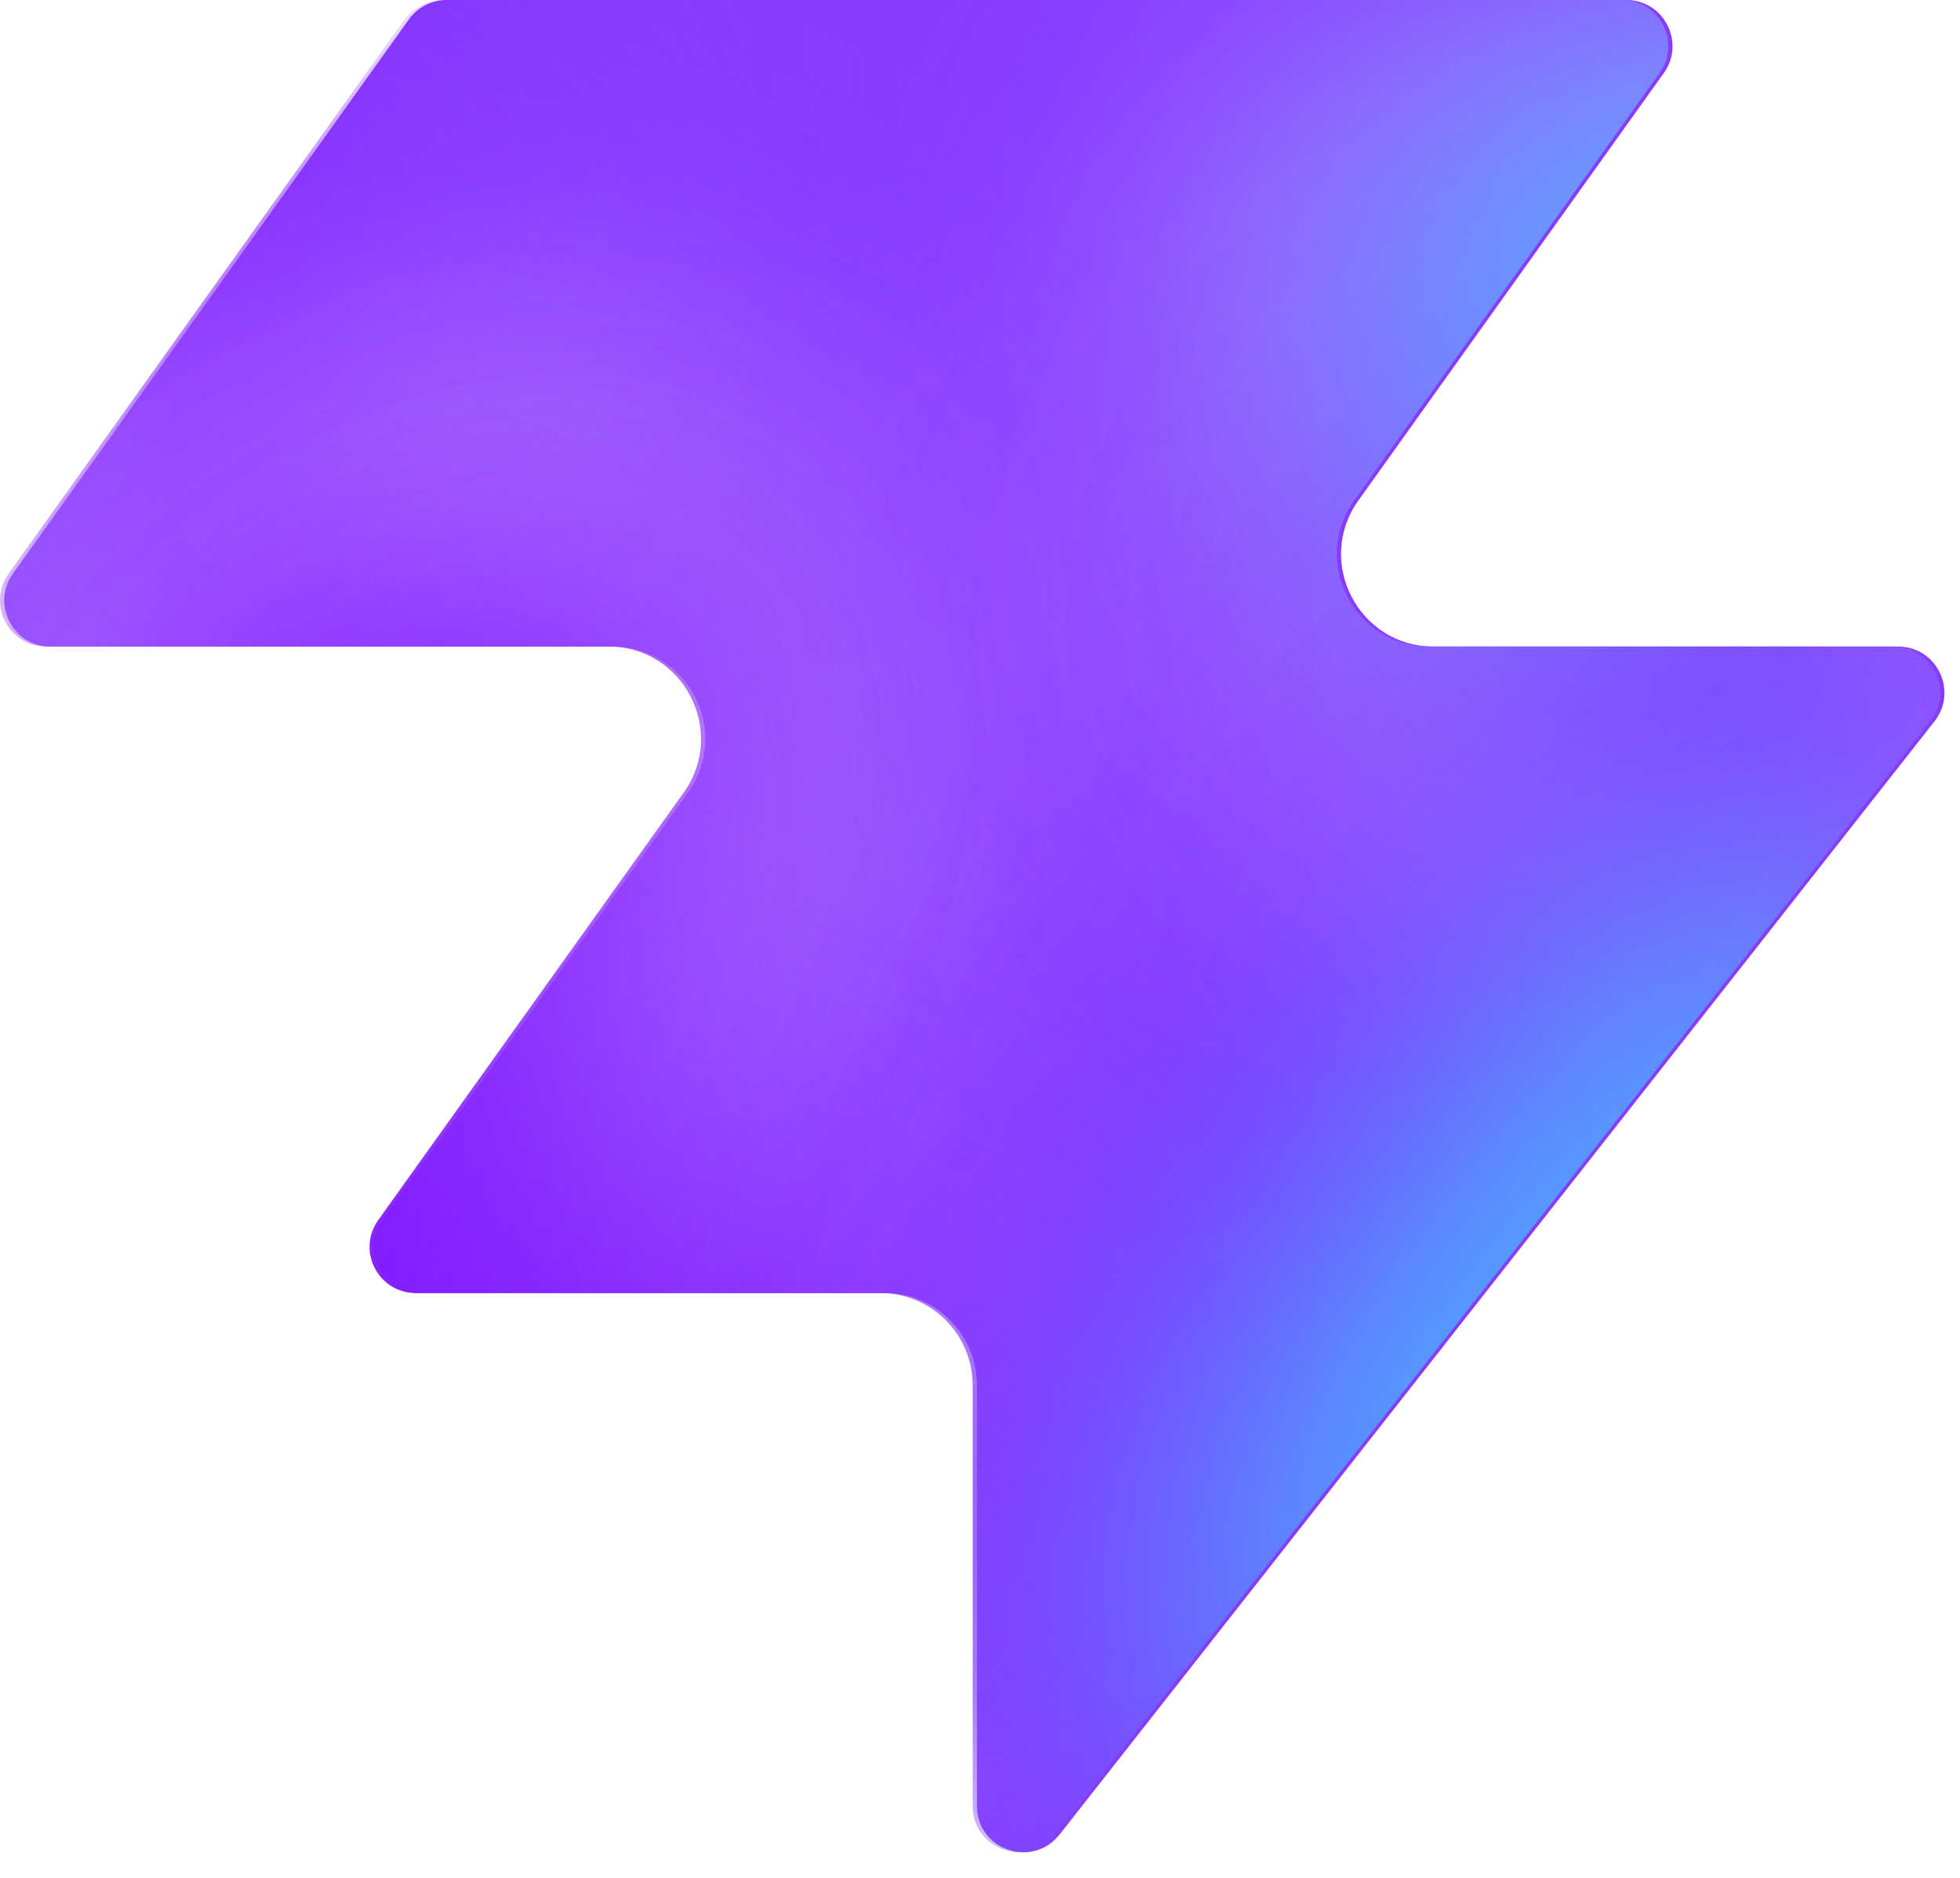
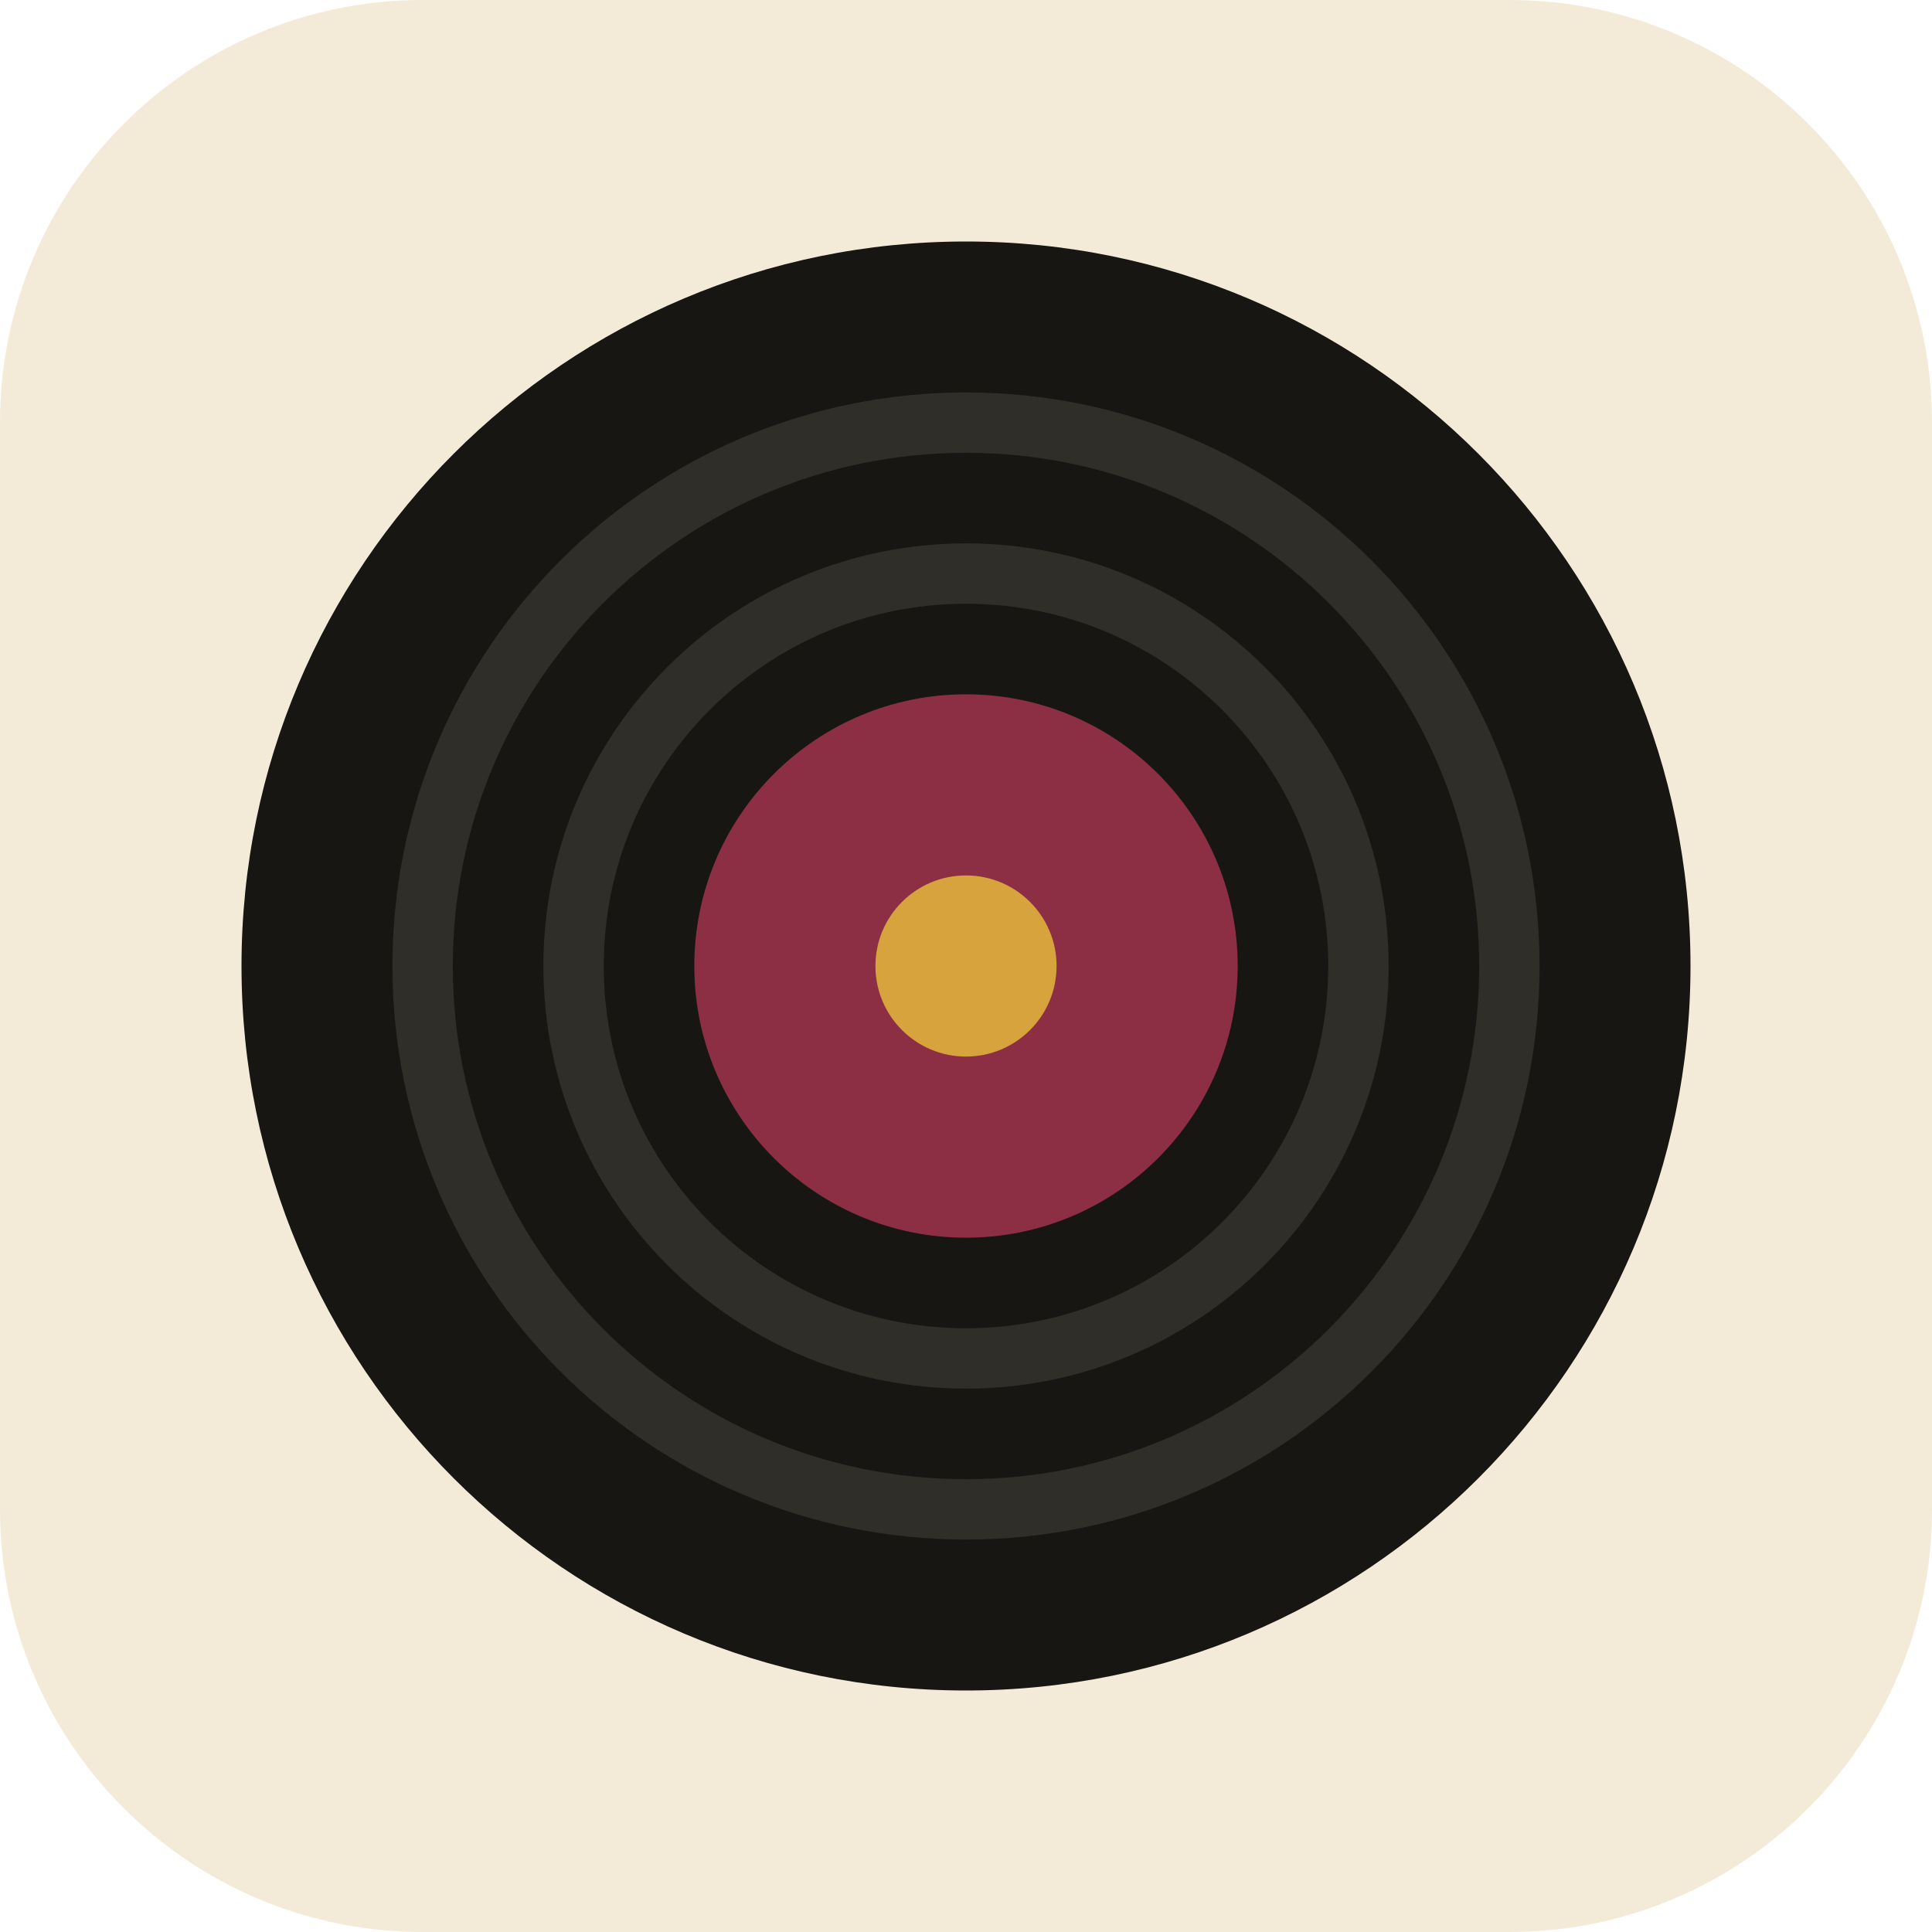
- <svg xmlns="http://www.w3.org/2000/svg" width="48" height="46" fill="none" viewBox="0 0 48 46">
-   <path fill="#863bff" d="M25.946 44.938c-.664.845-2.021.375-2.021-.698V33.937a2.26 2.26 0 0 0-2.262-2.262H10.287c-.92 0-1.456-1.04-.92-1.788l7.48-10.471c1.07-1.497 0-3.578-1.842-3.578H1.237c-.92 0-1.456-1.04-.92-1.788L10.013.474c.214-.297.556-.474.92-.474h28.894c.92 0 1.456 1.04.92 1.788l-7.48 10.471c-1.07 1.498 0 3.579 1.842 3.579h11.377c.943 0 1.473 1.088.89 1.83L25.947 44.94z" style="fill:#863bff;fill:color(display-p3 .525 .23 1);fill-opacity:1" />
-   <mask id="a" width="48" height="46" x="0" y="0" maskUnits="userSpaceOnUse" style="mask-type:alpha">
-     <path fill="#000" d="M25.842 44.938c-.664.844-2.021.375-2.021-.698V33.937a2.26 2.26 0 0 0-2.262-2.262H10.183c-.92 0-1.456-1.04-.92-1.788l7.48-10.471c1.07-1.498 0-3.579-1.842-3.579H1.133c-.92 0-1.456-1.04-.92-1.787L9.91.473c.214-.297.556-.474.92-.474h28.894c.92 0 1.456 1.04.92 1.788l-7.48 10.471c-1.07 1.498 0 3.578 1.842 3.578h11.377c.943 0 1.473 1.088.89 1.832L25.843 44.94z" style="fill:#000;fill-opacity:1" />
-   </mask>
-   <g mask="url(#a)">
-     <g filter="url(#b)">
-       <ellipse cx="5.508" cy="14.704" fill="#ede6ff" rx="5.508" ry="14.704" style="fill:#ede6ff;fill:color(display-p3 .927 .903 1);fill-opacity:1" transform="matrix(.00324 1 1 -.00324 -4.47 31.516)" />
-     </g>
-     <g filter="url(#c)">
-       <ellipse cx="10.399" cy="29.851" fill="#ede6ff" rx="10.399" ry="29.851" style="fill:#ede6ff;fill:color(display-p3 .927 .903 1);fill-opacity:1" transform="matrix(.00324 1 1 -.00324 -39.328 7.883)" />
-     </g>
-     <g filter="url(#d)">
-       <ellipse cx="5.508" cy="30.487" fill="#7e14ff" rx="5.508" ry="30.487" style="fill:#7e14ff;fill:color(display-p3 .492 .077 1);fill-opacity:1" transform="rotate(89.814 -25.913 -14.639)scale(1 -1)" />
-     </g>
-     <g filter="url(#e)">
-       <ellipse cx="5.508" cy="30.599" fill="#7e14ff" rx="5.508" ry="30.599" style="fill:#7e14ff;fill:color(display-p3 .492 .077 1);fill-opacity:1" transform="rotate(89.814 -32.644 -3.334)scale(1 -1)" />
-     </g>
-     <g filter="url(#f)">
-       <ellipse cx="5.508" cy="30.599" fill="#7e14ff" rx="5.508" ry="30.599" style="fill:#7e14ff;fill:color(display-p3 .492 .077 1);fill-opacity:1" transform="matrix(.00324 1 1 -.00324 -34.34 30.47)" />
-     </g>
-     <g filter="url(#g)">
-       <ellipse cx="14.072" cy="22.078" fill="#ede6ff" rx="14.072" ry="22.078" style="fill:#ede6ff;fill:color(display-p3 .927 .903 1);fill-opacity:1" transform="rotate(93.35 24.506 48.493)scale(-1 1)" />
-     </g>
-     <g filter="url(#h)">
-       <ellipse cx="3.47" cy="21.501" fill="#7e14ff" rx="3.47" ry="21.501" style="fill:#7e14ff;fill:color(display-p3 .492 .077 1);fill-opacity:1" transform="rotate(89.009 28.708 47.59)scale(-1 1)" />
-     </g>
-     <g filter="url(#i)">
-       <ellipse cx="3.47" cy="21.501" fill="#7e14ff" rx="3.47" ry="21.501" style="fill:#7e14ff;fill:color(display-p3 .492 .077 1);fill-opacity:1" transform="rotate(89.009 28.708 47.59)scale(-1 1)" />
-     </g>
-     <g filter="url(#j)">
-       <ellipse cx=".387" cy="8.972" fill="#7e14ff" rx="4.407" ry="29.108" style="fill:#7e14ff;fill:color(display-p3 .492 .077 1);fill-opacity:1" transform="rotate(39.51 .387 8.972)" />
-     </g>
-     <g filter="url(#k)">
-       <ellipse cx="47.523" cy="-6.092" fill="#7e14ff" rx="4.407" ry="29.108" style="fill:#7e14ff;fill:color(display-p3 .492 .077 1);fill-opacity:1" transform="rotate(37.892 47.523 -6.092)" />
-     </g>
-     <g filter="url(#l)">
-       <ellipse cx="41.412" cy="6.333" fill="#47bfff" rx="5.971" ry="9.665" style="fill:#47bfff;fill:color(display-p3 .28 .748 1);fill-opacity:1" transform="rotate(37.892 41.412 6.333)" />
-     </g>
-     <g filter="url(#m)">
-       <ellipse cx="-1.879" cy="38.332" fill="#7e14ff" rx="4.407" ry="29.108" style="fill:#7e14ff;fill:color(display-p3 .492 .077 1);fill-opacity:1" transform="rotate(37.892 -1.88 38.332)" />
-     </g>
-     <g filter="url(#n)">
-       <ellipse cx="-1.879" cy="38.332" fill="#7e14ff" rx="4.407" ry="29.108" style="fill:#7e14ff;fill:color(display-p3 .492 .077 1);fill-opacity:1" transform="rotate(37.892 -1.88 38.332)" />
-     </g>
-     <g filter="url(#o)">
-       <ellipse cx="35.651" cy="29.907" fill="#7e14ff" rx="4.407" ry="29.108" style="fill:#7e14ff;fill:color(display-p3 .492 .077 1);fill-opacity:1" transform="rotate(37.892 35.651 29.907)" />
-     </g>
-     <g filter="url(#p)">
-       <ellipse cx="38.418" cy="32.4" fill="#47bfff" rx="5.971" ry="15.297" style="fill:#47bfff;fill:color(display-p3 .28 .748 1);fill-opacity:1" transform="rotate(37.892 38.418 32.4)" />
-     </g>
-   </g>
-   <defs>
-     <filter id="b" width="60.045" height="41.654" x="-19.77" y="16.149" color-interpolation-filters="sRGB" filterUnits="userSpaceOnUse">
-       <feFlood flood-opacity="0" result="BackgroundImageFix" />
-       <feBlend in="SourceGraphic" in2="BackgroundImageFix" result="shape" />
-       <feGaussianBlur result="effect1_foregroundBlur_2002_17158" stdDeviation="7.659" />
-     </filter>
-     <filter id="c" width="90.34" height="51.437" x="-54.613" y="-7.533" color-interpolation-filters="sRGB" filterUnits="userSpaceOnUse">
-       <feFlood flood-opacity="0" result="BackgroundImageFix" />
-       <feBlend in="SourceGraphic" in2="BackgroundImageFix" result="shape" />
-       <feGaussianBlur result="effect1_foregroundBlur_2002_17158" stdDeviation="7.659" />
-     </filter>
-     <filter id="d" width="79.355" height="29.4" x="-49.64" y="2.03" color-interpolation-filters="sRGB" filterUnits="userSpaceOnUse">
-       <feFlood flood-opacity="0" result="BackgroundImageFix" />
-       <feBlend in="SourceGraphic" in2="BackgroundImageFix" result="shape" />
-       <feGaussianBlur result="effect1_foregroundBlur_2002_17158" stdDeviation="4.596" />
-     </filter>
-     <filter id="e" width="79.579" height="29.4" x="-45.045" y="20.029" color-interpolation-filters="sRGB" filterUnits="userSpaceOnUse">
-       <feFlood flood-opacity="0" result="BackgroundImageFix" />
-       <feBlend in="SourceGraphic" in2="BackgroundImageFix" result="shape" />
-       <feGaussianBlur result="effect1_foregroundBlur_2002_17158" stdDeviation="4.596" />
-     </filter>
-     <filter id="f" width="79.579" height="29.4" x="-43.513" y="21.178" color-interpolation-filters="sRGB" filterUnits="userSpaceOnUse">
-       <feFlood flood-opacity="0" result="BackgroundImageFix" />
-       <feBlend in="SourceGraphic" in2="BackgroundImageFix" result="shape" />
-       <feGaussianBlur result="effect1_foregroundBlur_2002_17158" stdDeviation="4.596" />
-     </filter>
-     <filter id="g" width="74.749" height="58.852" x="15.756" y="-17.901" color-interpolation-filters="sRGB" filterUnits="userSpaceOnUse">
-       <feFlood flood-opacity="0" result="BackgroundImageFix" />
-       <feBlend in="SourceGraphic" in2="BackgroundImageFix" result="shape" />
-       <feGaussianBlur result="effect1_foregroundBlur_2002_17158" stdDeviation="7.659" />
-     </filter>
-     <filter id="h" width="61.377" height="25.362" x="23.548" y="2.284" color-interpolation-filters="sRGB" filterUnits="userSpaceOnUse">
-       <feFlood flood-opacity="0" result="BackgroundImageFix" />
-       <feBlend in="SourceGraphic" in2="BackgroundImageFix" result="shape" />
-       <feGaussianBlur result="effect1_foregroundBlur_2002_17158" stdDeviation="4.596" />
-     </filter>
-     <filter id="i" width="61.377" height="25.362" x="23.548" y="2.284" color-interpolation-filters="sRGB" filterUnits="userSpaceOnUse">
-       <feFlood flood-opacity="0" result="BackgroundImageFix" />
-       <feBlend in="SourceGraphic" in2="BackgroundImageFix" result="shape" />
-       <feGaussianBlur result="effect1_foregroundBlur_2002_17158" stdDeviation="4.596" />
-     </filter>
-     <filter id="j" width="56.045" height="63.649" x="-27.636" y="-22.853" color-interpolation-filters="sRGB" filterUnits="userSpaceOnUse">
-       <feFlood flood-opacity="0" result="BackgroundImageFix" />
-       <feBlend in="SourceGraphic" in2="BackgroundImageFix" result="shape" />
-       <feGaussianBlur result="effect1_foregroundBlur_2002_17158" stdDeviation="4.596" />
-     </filter>
-     <filter id="k" width="54.814" height="64.646" x="20.116" y="-38.415" color-interpolation-filters="sRGB" filterUnits="userSpaceOnUse">
-       <feFlood flood-opacity="0" result="BackgroundImageFix" />
-       <feBlend in="SourceGraphic" in2="BackgroundImageFix" result="shape" />
-       <feGaussianBlur result="effect1_foregroundBlur_2002_17158" stdDeviation="4.596" />
-     </filter>
-     <filter id="l" width="33.541" height="35.313" x="24.641" y="-11.323" color-interpolation-filters="sRGB" filterUnits="userSpaceOnUse">
-       <feFlood flood-opacity="0" result="BackgroundImageFix" />
-       <feBlend in="SourceGraphic" in2="BackgroundImageFix" result="shape" />
-       <feGaussianBlur result="effect1_foregroundBlur_2002_17158" stdDeviation="4.596" />
-     </filter>
-     <filter id="m" width="54.814" height="64.646" x="-29.286" y="6.009" color-interpolation-filters="sRGB" filterUnits="userSpaceOnUse">
-       <feFlood flood-opacity="0" result="BackgroundImageFix" />
-       <feBlend in="SourceGraphic" in2="BackgroundImageFix" result="shape" />
-       <feGaussianBlur result="effect1_foregroundBlur_2002_17158" stdDeviation="4.596" />
-     </filter>
-     <filter id="n" width="54.814" height="64.646" x="-29.286" y="6.009" color-interpolation-filters="sRGB" filterUnits="userSpaceOnUse">
-       <feFlood flood-opacity="0" result="BackgroundImageFix" />
-       <feBlend in="SourceGraphic" in2="BackgroundImageFix" result="shape" />
-       <feGaussianBlur result="effect1_foregroundBlur_2002_17158" stdDeviation="4.596" />
-     </filter>
-     <filter id="o" width="54.814" height="64.646" x="8.244" y="-2.416" color-interpolation-filters="sRGB" filterUnits="userSpaceOnUse">
-       <feFlood flood-opacity="0" result="BackgroundImageFix" />
-       <feBlend in="SourceGraphic" in2="BackgroundImageFix" result="shape" />
-       <feGaussianBlur result="effect1_foregroundBlur_2002_17158" stdDeviation="4.596" />
-     </filter>
-     <filter id="p" width="39.409" height="43.623" x="18.713" y="10.588" color-interpolation-filters="sRGB" filterUnits="userSpaceOnUse">
-       <feFlood flood-opacity="0" result="BackgroundImageFix" />
-       <feBlend in="SourceGraphic" in2="BackgroundImageFix" result="shape" />
-       <feGaussianBlur result="effect1_foregroundBlur_2002_17158" stdDeviation="4.596" />
-     </filter>
-   </defs>
+ <svg xmlns="http://www.w3.org/2000/svg" viewBox="0 0 64 64">
+   <rect width="64" height="64" rx="14" fill="#F4EAD8" />
+   <circle cx="32" cy="32" r="24" fill="#171613" />
+   <circle cx="32" cy="32" r="18" fill="none" stroke="#302E29" stroke-width="2" />
+   <circle cx="32" cy="32" r="13" fill="none" stroke="#302E29" stroke-width="2" />
+   <circle cx="32" cy="32" r="9" fill="#8C2F45" />
+   <circle cx="32" cy="32" r="3" fill="#D7A33D" />
</svg>
